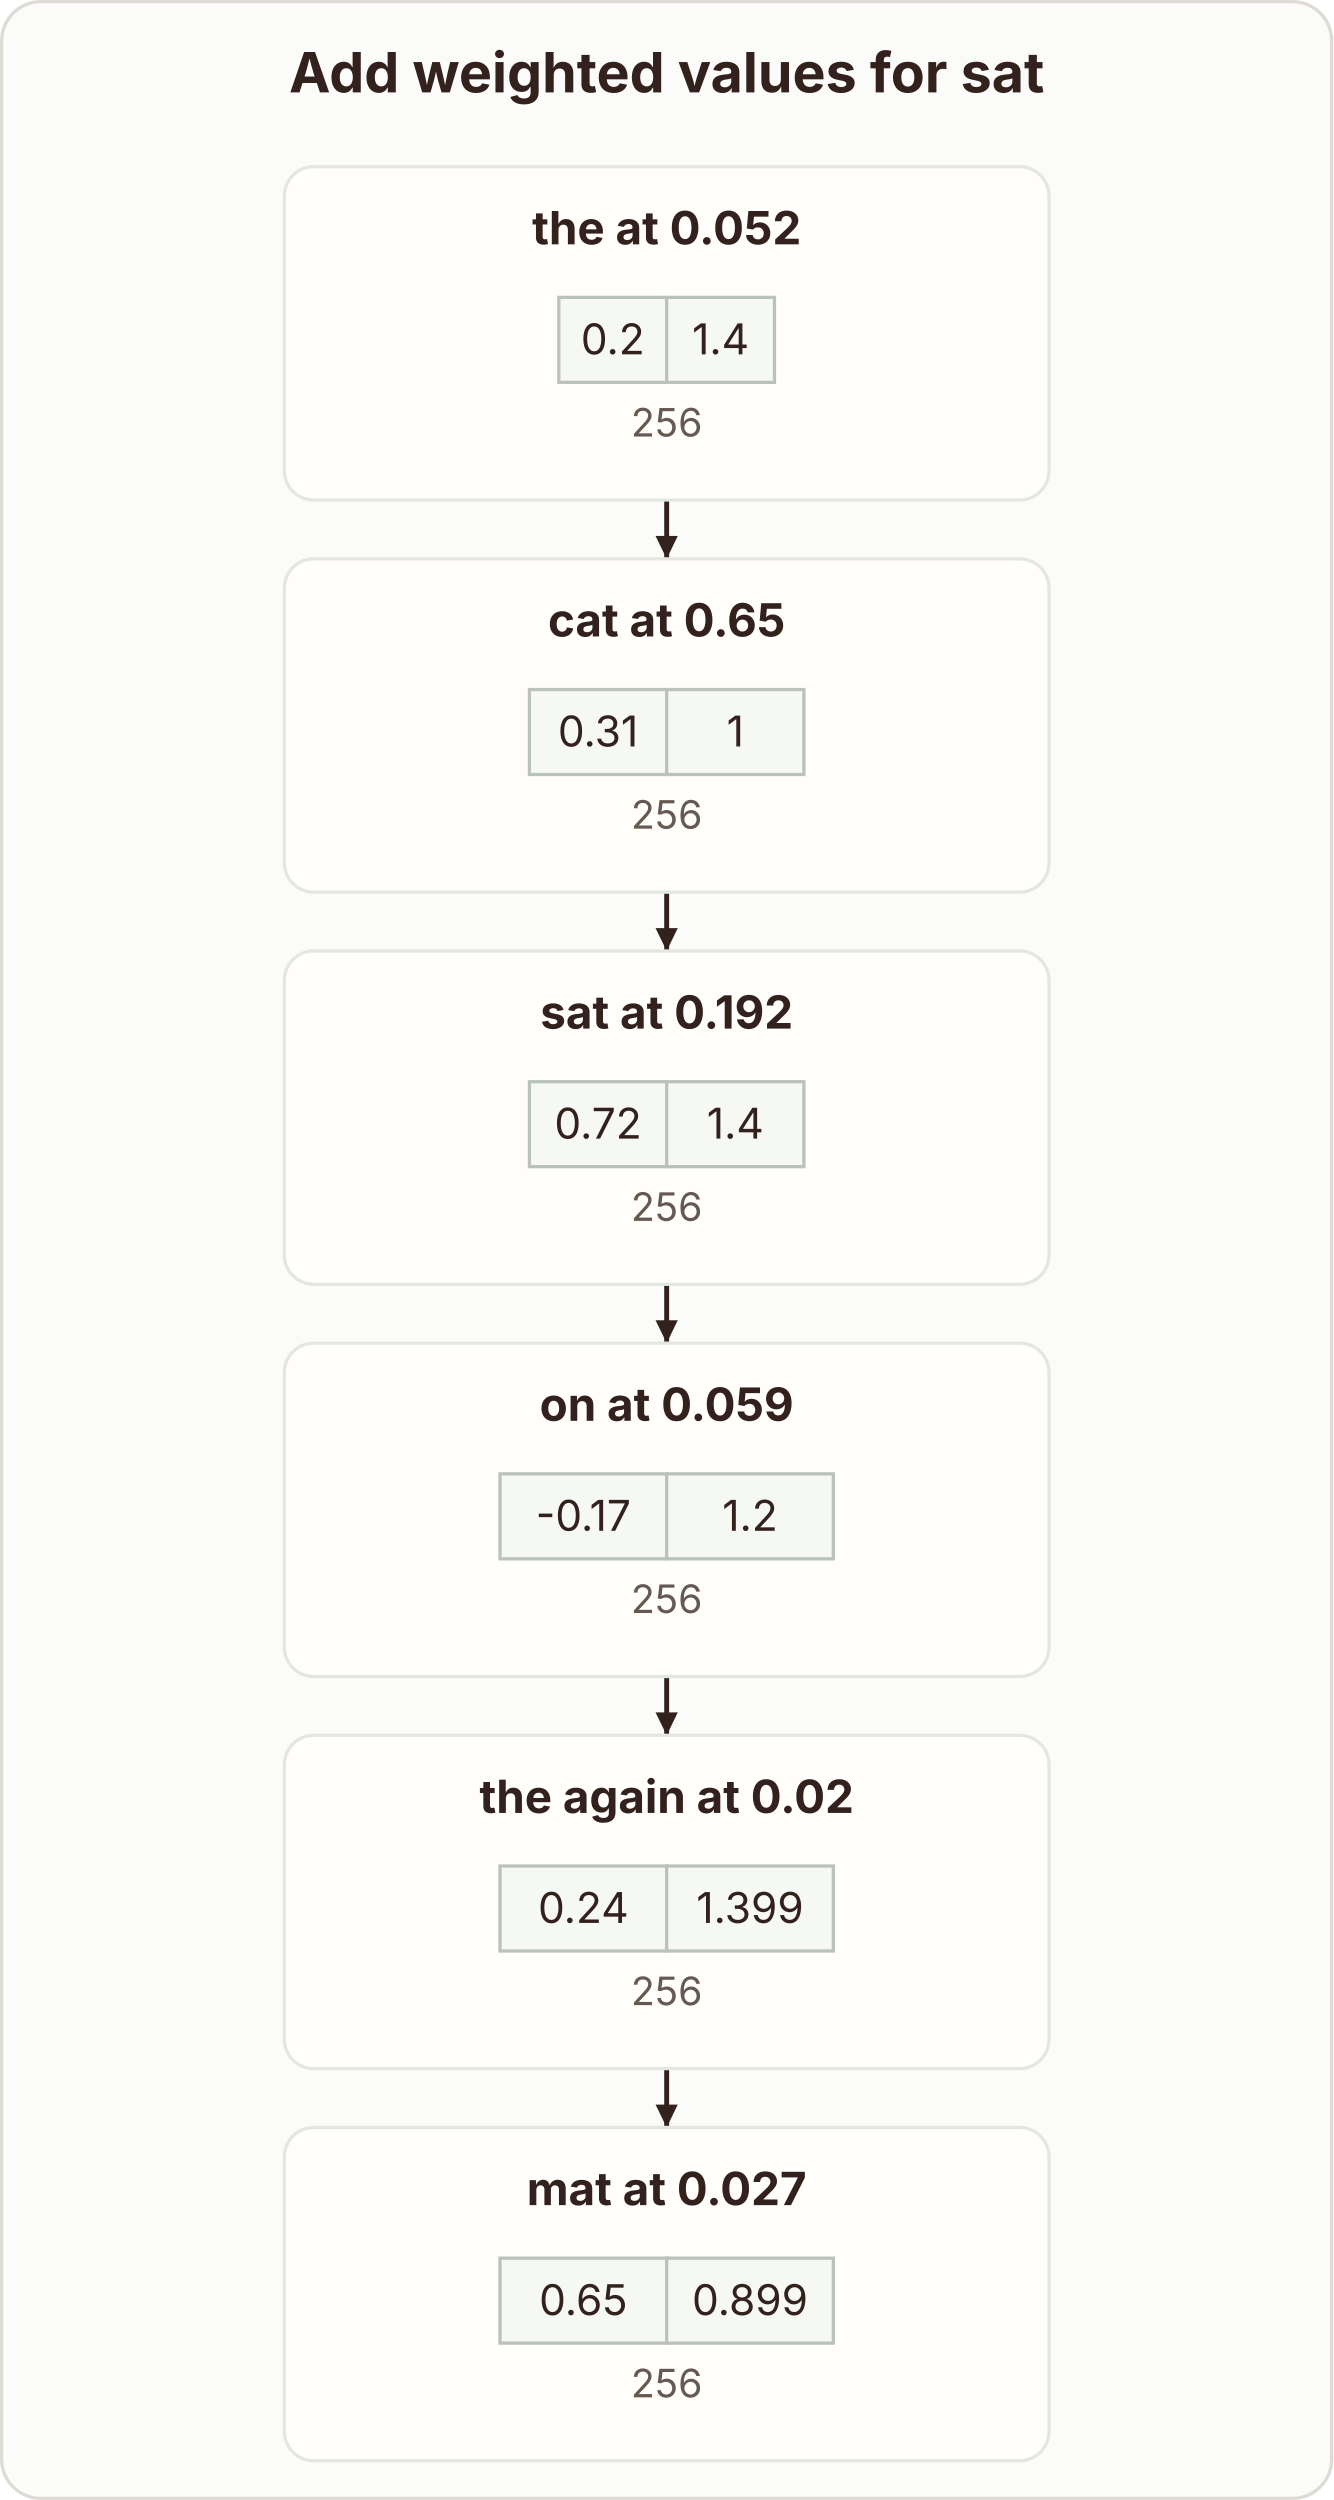
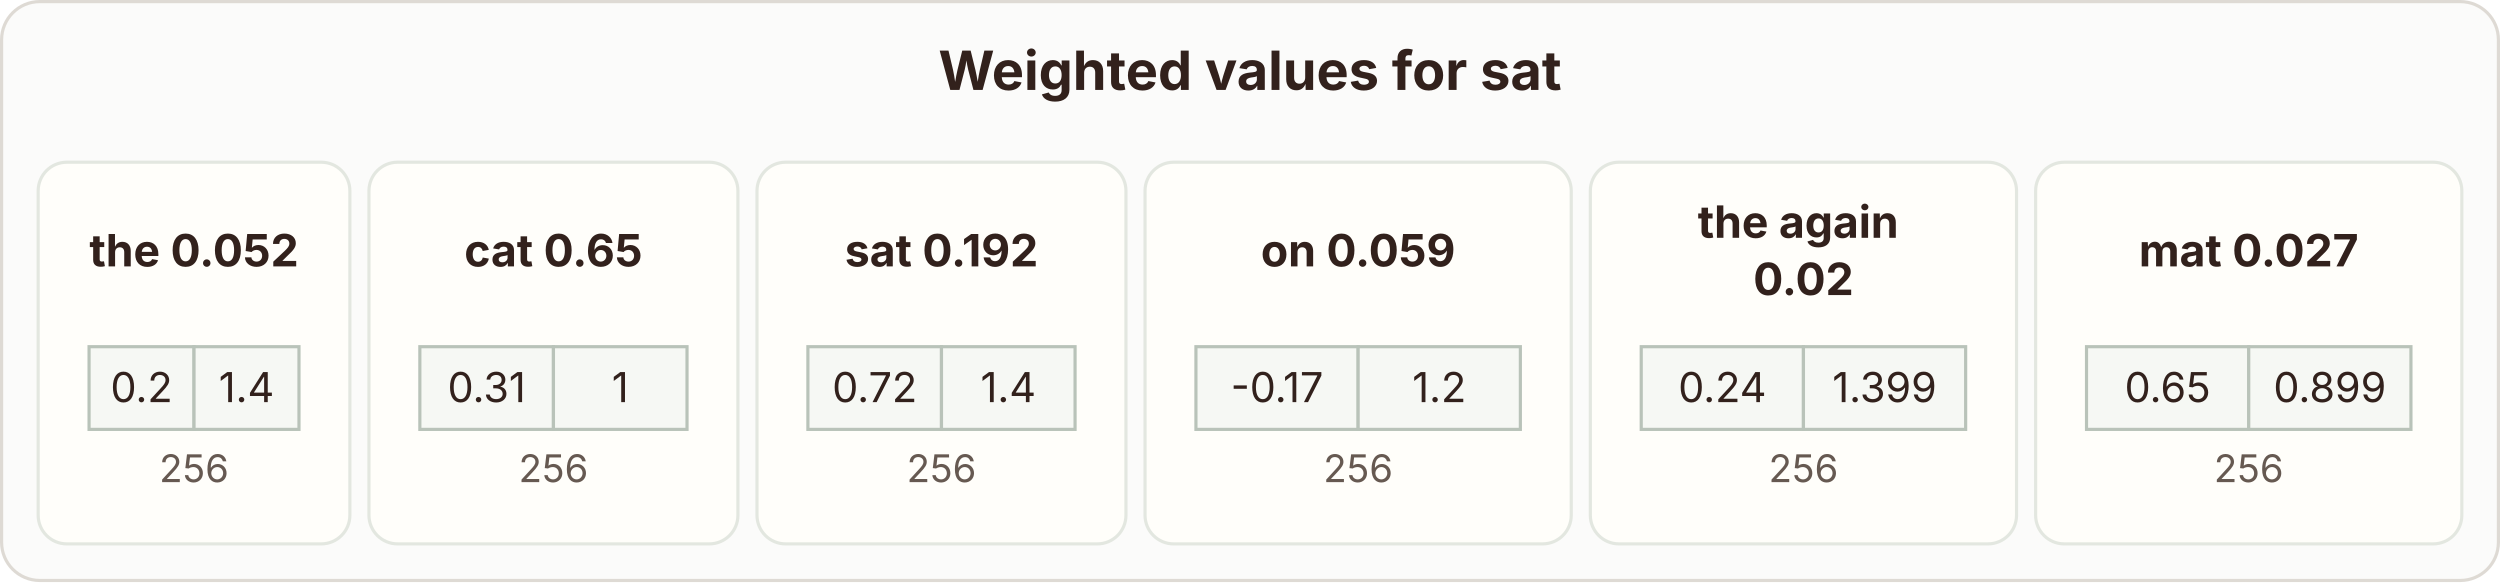
- <svg xmlns="http://www.w3.org/2000/svg" width="408" height="765" viewBox="0 0 408 765" role="img" aria-label="Add weighted values for sat the at 0.052 → cat at 0.65 → sat at 0.192 → on at 0.059 → the again at 0.02 → mat at 0.027 the at 0.052 256 0.2 1.4 cat at 0.65 256 0.31 1 sat at 0.192 256 0.72 1.4 on at 0.059 256 -0.17 1.2 the again at 0.02 256 0.24 1.399 mat at 0.027 256 0.65 0.899" font-family="Inter, Liberation Sans, Arial, sans-serif" style="display:block;max-width:none;margin-inline:auto;--color-ink:#202723;--color-ink-2:#5d675f;--color-line:#e3e7e0;--viz-surface:#fffefa" data-tutor-diagram="block-stack">
-   <rect x="0.5" y="0.5" width="407" height="764" rx="12" fill="var(--viz-surface, #fbfbfa)" stroke="var(--color-line, #dedad4)" />
-   <text x="204" y="22.5" fill="var(--color-ink, #32211c)" font-size="17" font-weight="700" text-anchor="middle">
-     <tspan x="204" y="28.28">Add weighted values for sat</tspan>
+ <svg xmlns="http://www.w3.org/2000/svg" width="786" height="183" viewBox="0 0 786 183" role="img" aria-label="Weighted values for sat the 0.052 · cat 0.65 · sat 0.192 · on 0.059 · the again 0.02 · mat 0.027 the 0.052 256 0.2 1.4 cat 0.65 256 0.31 1 sat 0.192 256 0.72 1.4 on 0.059 256 -0.17 1.2 the again 0.02 256 0.24 1.399 mat 0.027 256 0.65 0.899" font-family="Inter, Liberation Sans, Arial, sans-serif" style="display:block;max-width:none;margin-inline:auto;--color-ink:#202723;--color-ink-2:#5d675f;--color-line:#e3e7e0;--viz-surface:#fffefa" data-tutor-diagram="block-stack">
+   <rect x="0.5" y="0.5" width="785" height="182" rx="12" fill="var(--viz-surface, #fbfbfa)" stroke="var(--color-line, #dedad4)" />
+   <text x="393" y="22.5" fill="var(--color-ink, #32211c)" font-size="17" font-weight="700" text-anchor="middle">
+     <tspan x="393" y="28.28">Weighted values for sat</tspan>
  </text>
  <g transform="translate(0 39)">
-     <g>
-       <polyline points="204,114 204,132" fill="none" stroke="var(--color-ink, #32211c)" stroke-width="1.5" stroke-linecap="round" stroke-linejoin="round" />
-       <polygon points="204,132 200.6,125 207.4,125" fill="var(--color-ink, #32211c)" data-tutor-arrowhead="" />
-     </g>
-     <g>
-       <polyline points="204,234 204,252" fill="none" stroke="var(--color-ink, #32211c)" stroke-width="1.5" stroke-linecap="round" stroke-linejoin="round" />
-       <polygon points="204,252 200.6,245 207.4,245" fill="var(--color-ink, #32211c)" data-tutor-arrowhead="" />
-     </g>
-     <g>
-       <polyline points="204,354 204,372" fill="none" stroke="var(--color-ink, #32211c)" stroke-width="1.5" stroke-linecap="round" stroke-linejoin="round" />
-       <polygon points="204,372 200.6,365 207.4,365" fill="var(--color-ink, #32211c)" data-tutor-arrowhead="" />
-     </g>
-     <g>
-       <polyline points="204,474 204,492" fill="none" stroke="var(--color-ink, #32211c)" stroke-width="1.5" stroke-linecap="round" stroke-linejoin="round" />
-       <polygon points="204,492 200.6,485 207.4,485" fill="var(--color-ink, #32211c)" data-tutor-arrowhead="" />
-     </g>
-     <g>
-       <polyline points="204,594 204,612" fill="none" stroke="var(--color-ink, #32211c)" stroke-width="1.5" stroke-linecap="round" stroke-linejoin="round" />
-       <polygon points="204,612 200.6,605 207.4,605" fill="var(--color-ink, #32211c)" data-tutor-arrowhead="" />
-     </g>
    <g data-block-stack-node="a">
-       <rect x="87" y="12" width="234" height="102" rx="9" fill="#fffefa" stroke="#e3e7e0" stroke-width="1" />
-       <text x="204" y="31" fill="var(--color-ink, #32211c)" font-size="14" font-weight="700" text-anchor="middle">
-         <tspan x="204" y="35.76">the at 0.052</tspan>
+       <rect x="12" y="12" width="98" height="120" rx="9" fill="#fffefa" stroke="#e3e7e0" stroke-width="1" />
+       <text x="61" y="40" fill="var(--color-ink, #32211c)" font-size="14" font-weight="700" text-anchor="middle">
+         <tspan x="61" y="44.76">the 0.052</tspan>
      </text>
-       <g transform="translate(97 46)" data-block-stack-child="tensor">
-         <rect x="74" y="6" width="33" height="26" fill="#f6f8f4" stroke="#b9c3b9" stroke-width="1" data-tutor-tensor-cell="0" />
-         <text x="90.5" y="19" fill="var(--color-ink, #32211c)" font-size="13" font-weight="400" text-anchor="middle">
-           <tspan x="90.5" y="23.42">0.2</tspan>
+       <g transform="translate(22 64)" data-block-stack-child="tensor">
+         <rect x="6" y="6" width="33" height="26" fill="#f6f8f4" stroke="#b9c3b9" stroke-width="1" data-tutor-tensor-cell="0" />
+         <text x="22.5" y="19" fill="var(--color-ink, #32211c)" font-size="13" font-weight="400" text-anchor="middle">
+           <tspan x="22.5" y="23.42">0.2</tspan>
        </text>
-         <rect x="107" y="6" width="33" height="26" fill="#f6f8f4" stroke="#b9c3b9" stroke-width="1" data-tutor-tensor-cell="1" />
-         <text x="123.5" y="19" fill="var(--color-ink, #32211c)" font-size="13" font-weight="400" text-anchor="middle">
-           <tspan x="123.5" y="23.42">1.4</tspan>
+         <rect x="39" y="6" width="33" height="26" fill="#f6f8f4" stroke="#b9c3b9" stroke-width="1" data-tutor-tensor-cell="1" />
+         <text x="55.5" y="19" fill="var(--color-ink, #32211c)" font-size="13" font-weight="400" text-anchor="middle">
+           <tspan x="55.5" y="23.42">1.4</tspan>
        </text>
-         <text x="107" y="44.5" fill="var(--color-ink-2, #665951)" font-size="12" font-weight="400" text-anchor="middle">
-           <tspan x="107" y="48.58">256</tspan>
+         <text x="39" y="44.5" fill="var(--color-ink-2, #665951)" font-size="12" font-weight="400" text-anchor="middle">
+           <tspan x="39" y="48.58">256</tspan>
        </text>
      </g>
    </g>
    <g data-block-stack-node="b">
-       <rect x="87" y="132" width="234" height="102" rx="9" fill="#fffefa" stroke="#e3e7e0" stroke-width="1" />
-       <text x="204" y="151" fill="var(--color-ink, #32211c)" font-size="14" font-weight="700" text-anchor="middle">
-         <tspan x="204" y="155.76">cat at 0.65</tspan>
+       <rect x="116" y="12" width="116" height="120" rx="9" fill="#fffefa" stroke="#e3e7e0" stroke-width="1" />
+       <text x="174" y="40" fill="var(--color-ink, #32211c)" font-size="14" font-weight="700" text-anchor="middle">
+         <tspan x="174" y="44.76">cat 0.65</tspan>
      </text>
-       <g transform="translate(97 166)" data-block-stack-child="tensor">
-         <rect x="65" y="6" width="42" height="26" fill="#f6f8f4" stroke="#b9c3b9" stroke-width="1" data-tutor-tensor-cell="0" />
-         <text x="86" y="19" fill="var(--color-ink, #32211c)" font-size="13" font-weight="400" text-anchor="middle">
-           <tspan x="86" y="23.42">0.31</tspan>
+       <g transform="translate(126 64)" data-block-stack-child="tensor">
+         <rect x="6" y="6" width="42" height="26" fill="#f6f8f4" stroke="#b9c3b9" stroke-width="1" data-tutor-tensor-cell="0" />
+         <text x="27" y="19" fill="var(--color-ink, #32211c)" font-size="13" font-weight="400" text-anchor="middle">
+           <tspan x="27" y="23.42">0.31</tspan>
        </text>
-         <rect x="107" y="6" width="42" height="26" fill="#f6f8f4" stroke="#b9c3b9" stroke-width="1" data-tutor-tensor-cell="1" />
-         <text x="128" y="19" fill="var(--color-ink, #32211c)" font-size="13" font-weight="400" text-anchor="middle">
-           <tspan x="128" y="23.42">1</tspan>
+         <rect x="48" y="6" width="42" height="26" fill="#f6f8f4" stroke="#b9c3b9" stroke-width="1" data-tutor-tensor-cell="1" />
+         <text x="69" y="19" fill="var(--color-ink, #32211c)" font-size="13" font-weight="400" text-anchor="middle">
+           <tspan x="69" y="23.42">1</tspan>
        </text>
-         <text x="107" y="44.5" fill="var(--color-ink-2, #665951)" font-size="12" font-weight="400" text-anchor="middle">
-           <tspan x="107" y="48.58">256</tspan>
+         <text x="48" y="44.5" fill="var(--color-ink-2, #665951)" font-size="12" font-weight="400" text-anchor="middle">
+           <tspan x="48" y="48.58">256</tspan>
        </text>
      </g>
    </g>
    <g data-block-stack-node="c">
-       <rect x="87" y="252" width="234" height="102" rx="9" fill="#fffefa" stroke="#e3e7e0" stroke-width="1" />
-       <text x="204" y="271" fill="var(--color-ink, #32211c)" font-size="14" font-weight="700" text-anchor="middle">
-         <tspan x="204" y="275.76">sat at 0.192</tspan>
+       <rect x="238" y="12" width="116" height="120" rx="9" fill="#fffefa" stroke="#e3e7e0" stroke-width="1" />
+       <text x="296" y="40" fill="var(--color-ink, #32211c)" font-size="14" font-weight="700" text-anchor="middle">
+         <tspan x="296" y="44.76">sat 0.192</tspan>
      </text>
-       <g transform="translate(97 286)" data-block-stack-child="tensor">
-         <rect x="65" y="6" width="42" height="26" fill="#f6f8f4" stroke="#b9c3b9" stroke-width="1" data-tutor-tensor-cell="0" />
-         <text x="86" y="19" fill="var(--color-ink, #32211c)" font-size="13" font-weight="400" text-anchor="middle">
-           <tspan x="86" y="23.42">0.72</tspan>
+       <g transform="translate(248 64)" data-block-stack-child="tensor">
+         <rect x="6" y="6" width="42" height="26" fill="#f6f8f4" stroke="#b9c3b9" stroke-width="1" data-tutor-tensor-cell="0" />
+         <text x="27" y="19" fill="var(--color-ink, #32211c)" font-size="13" font-weight="400" text-anchor="middle">
+           <tspan x="27" y="23.42">0.72</tspan>
        </text>
-         <rect x="107" y="6" width="42" height="26" fill="#f6f8f4" stroke="#b9c3b9" stroke-width="1" data-tutor-tensor-cell="1" />
-         <text x="128" y="19" fill="var(--color-ink, #32211c)" font-size="13" font-weight="400" text-anchor="middle">
-           <tspan x="128" y="23.42">1.4</tspan>
+         <rect x="48" y="6" width="42" height="26" fill="#f6f8f4" stroke="#b9c3b9" stroke-width="1" data-tutor-tensor-cell="1" />
+         <text x="69" y="19" fill="var(--color-ink, #32211c)" font-size="13" font-weight="400" text-anchor="middle">
+           <tspan x="69" y="23.42">1.4</tspan>
        </text>
-         <text x="107" y="44.5" fill="var(--color-ink-2, #665951)" font-size="12" font-weight="400" text-anchor="middle">
-           <tspan x="107" y="48.58">256</tspan>
+         <text x="48" y="44.5" fill="var(--color-ink-2, #665951)" font-size="12" font-weight="400" text-anchor="middle">
+           <tspan x="48" y="48.58">256</tspan>
        </text>
      </g>
    </g>
    <g data-block-stack-node="d">
-       <rect x="87" y="372" width="234" height="102" rx="9" fill="#fffefa" stroke="#e3e7e0" stroke-width="1" />
-       <text x="204" y="391" fill="var(--color-ink, #32211c)" font-size="14" font-weight="700" text-anchor="middle">
-         <tspan x="204" y="395.76">on at 0.059</tspan>
+       <rect x="360" y="12" width="134" height="120" rx="9" fill="#fffefa" stroke="#e3e7e0" stroke-width="1" />
+       <text x="427" y="40" fill="var(--color-ink, #32211c)" font-size="14" font-weight="700" text-anchor="middle">
+         <tspan x="427" y="44.76">on 0.059</tspan>
      </text>
-       <g transform="translate(97 406)" data-block-stack-child="tensor">
-         <rect x="56" y="6" width="51" height="26" fill="#f6f8f4" stroke="#b9c3b9" stroke-width="1" data-tutor-tensor-cell="0" />
-         <text x="81.5" y="19" fill="var(--color-ink, #32211c)" font-size="13" font-weight="400" text-anchor="middle">
-           <tspan x="81.5" y="23.42">-0.17</tspan>
+       <g transform="translate(370 64)" data-block-stack-child="tensor">
+         <rect x="6" y="6" width="51" height="26" fill="#f6f8f4" stroke="#b9c3b9" stroke-width="1" data-tutor-tensor-cell="0" />
+         <text x="31.5" y="19" fill="var(--color-ink, #32211c)" font-size="13" font-weight="400" text-anchor="middle">
+           <tspan x="31.5" y="23.42">-0.17</tspan>
        </text>
-         <rect x="107" y="6" width="51" height="26" fill="#f6f8f4" stroke="#b9c3b9" stroke-width="1" data-tutor-tensor-cell="1" />
-         <text x="132.5" y="19" fill="var(--color-ink, #32211c)" font-size="13" font-weight="400" text-anchor="middle">
-           <tspan x="132.5" y="23.42">1.2</tspan>
+         <rect x="57" y="6" width="51" height="26" fill="#f6f8f4" stroke="#b9c3b9" stroke-width="1" data-tutor-tensor-cell="1" />
+         <text x="82.5" y="19" fill="var(--color-ink, #32211c)" font-size="13" font-weight="400" text-anchor="middle">
+           <tspan x="82.5" y="23.42">1.2</tspan>
        </text>
-         <text x="107" y="44.5" fill="var(--color-ink-2, #665951)" font-size="12" font-weight="400" text-anchor="middle">
-           <tspan x="107" y="48.58">256</tspan>
+         <text x="57" y="44.5" fill="var(--color-ink-2, #665951)" font-size="12" font-weight="400" text-anchor="middle">
+           <tspan x="57" y="48.58">256</tspan>
        </text>
      </g>
    </g>
    <g data-block-stack-node="e">
-       <rect x="87" y="492" width="234" height="102" rx="9" fill="#fffefa" stroke="#e3e7e0" stroke-width="1" />
-       <text x="204" y="511" fill="var(--color-ink, #32211c)" font-size="14" font-weight="700" text-anchor="middle">
-         <tspan x="204" y="515.76">the again at 0.02</tspan>
+       <rect x="500" y="12" width="134" height="120" rx="9" fill="#fffefa" stroke="#e3e7e0" stroke-width="1" />
+       <text x="567" y="40" fill="var(--color-ink, #32211c)" font-size="14" font-weight="700" text-anchor="middle">
+         <tspan x="567" y="35.76">the again</tspan>
+         <tspan x="567" y="53.76">0.02</tspan>
      </text>
-       <g transform="translate(97 526)" data-block-stack-child="tensor">
-         <rect x="56" y="6" width="51" height="26" fill="#f6f8f4" stroke="#b9c3b9" stroke-width="1" data-tutor-tensor-cell="0" />
-         <text x="81.5" y="19" fill="var(--color-ink, #32211c)" font-size="13" font-weight="400" text-anchor="middle">
-           <tspan x="81.5" y="23.42">0.24</tspan>
+       <g transform="translate(510 64)" data-block-stack-child="tensor">
+         <rect x="6" y="6" width="51" height="26" fill="#f6f8f4" stroke="#b9c3b9" stroke-width="1" data-tutor-tensor-cell="0" />
+         <text x="31.5" y="19" fill="var(--color-ink, #32211c)" font-size="13" font-weight="400" text-anchor="middle">
+           <tspan x="31.5" y="23.42">0.24</tspan>
        </text>
-         <rect x="107" y="6" width="51" height="26" fill="#f6f8f4" stroke="#b9c3b9" stroke-width="1" data-tutor-tensor-cell="1" />
-         <text x="132.5" y="19" fill="var(--color-ink, #32211c)" font-size="13" font-weight="400" text-anchor="middle">
-           <tspan x="132.5" y="23.42">1.399</tspan>
+         <rect x="57" y="6" width="51" height="26" fill="#f6f8f4" stroke="#b9c3b9" stroke-width="1" data-tutor-tensor-cell="1" />
+         <text x="82.5" y="19" fill="var(--color-ink, #32211c)" font-size="13" font-weight="400" text-anchor="middle">
+           <tspan x="82.5" y="23.42">1.399</tspan>
        </text>
-         <text x="107" y="44.5" fill="var(--color-ink-2, #665951)" font-size="12" font-weight="400" text-anchor="middle">
-           <tspan x="107" y="48.58">256</tspan>
+         <text x="57" y="44.5" fill="var(--color-ink-2, #665951)" font-size="12" font-weight="400" text-anchor="middle">
+           <tspan x="57" y="48.58">256</tspan>
        </text>
      </g>
    </g>
    <g data-block-stack-node="f">
-       <rect x="87" y="612" width="234" height="102" rx="9" fill="#fffefa" stroke="#e3e7e0" stroke-width="1" />
-       <text x="204" y="631" fill="var(--color-ink, #32211c)" font-size="14" font-weight="700" text-anchor="middle">
-         <tspan x="204" y="635.76">mat at 0.027</tspan>
+       <rect x="640" y="12" width="134" height="120" rx="9" fill="#fffefa" stroke="#e3e7e0" stroke-width="1" />
+       <text x="707" y="40" fill="var(--color-ink, #32211c)" font-size="14" font-weight="700" text-anchor="middle">
+         <tspan x="707" y="44.76">mat 0.027</tspan>
      </text>
-       <g transform="translate(97 646)" data-block-stack-child="tensor">
-         <rect x="56" y="6" width="51" height="26" fill="#f6f8f4" stroke="#b9c3b9" stroke-width="1" data-tutor-tensor-cell="0" />
-         <text x="81.5" y="19" fill="var(--color-ink, #32211c)" font-size="13" font-weight="400" text-anchor="middle">
-           <tspan x="81.5" y="23.42">0.65</tspan>
+       <g transform="translate(650 64)" data-block-stack-child="tensor">
+         <rect x="6" y="6" width="51" height="26" fill="#f6f8f4" stroke="#b9c3b9" stroke-width="1" data-tutor-tensor-cell="0" />
+         <text x="31.5" y="19" fill="var(--color-ink, #32211c)" font-size="13" font-weight="400" text-anchor="middle">
+           <tspan x="31.5" y="23.42">0.65</tspan>
        </text>
-         <rect x="107" y="6" width="51" height="26" fill="#f6f8f4" stroke="#b9c3b9" stroke-width="1" data-tutor-tensor-cell="1" />
-         <text x="132.5" y="19" fill="var(--color-ink, #32211c)" font-size="13" font-weight="400" text-anchor="middle">
-           <tspan x="132.5" y="23.42">0.899</tspan>
+         <rect x="57" y="6" width="51" height="26" fill="#f6f8f4" stroke="#b9c3b9" stroke-width="1" data-tutor-tensor-cell="1" />
+         <text x="82.5" y="19" fill="var(--color-ink, #32211c)" font-size="13" font-weight="400" text-anchor="middle">
+           <tspan x="82.5" y="23.42">0.899</tspan>
        </text>
-         <text x="107" y="44.5" fill="var(--color-ink-2, #665951)" font-size="12" font-weight="400" text-anchor="middle">
-           <tspan x="107" y="48.58">256</tspan>
+         <text x="57" y="44.5" fill="var(--color-ink-2, #665951)" font-size="12" font-weight="400" text-anchor="middle">
+           <tspan x="57" y="48.58">256</tspan>
        </text>
      </g>
    </g>
  </g>
</svg>
